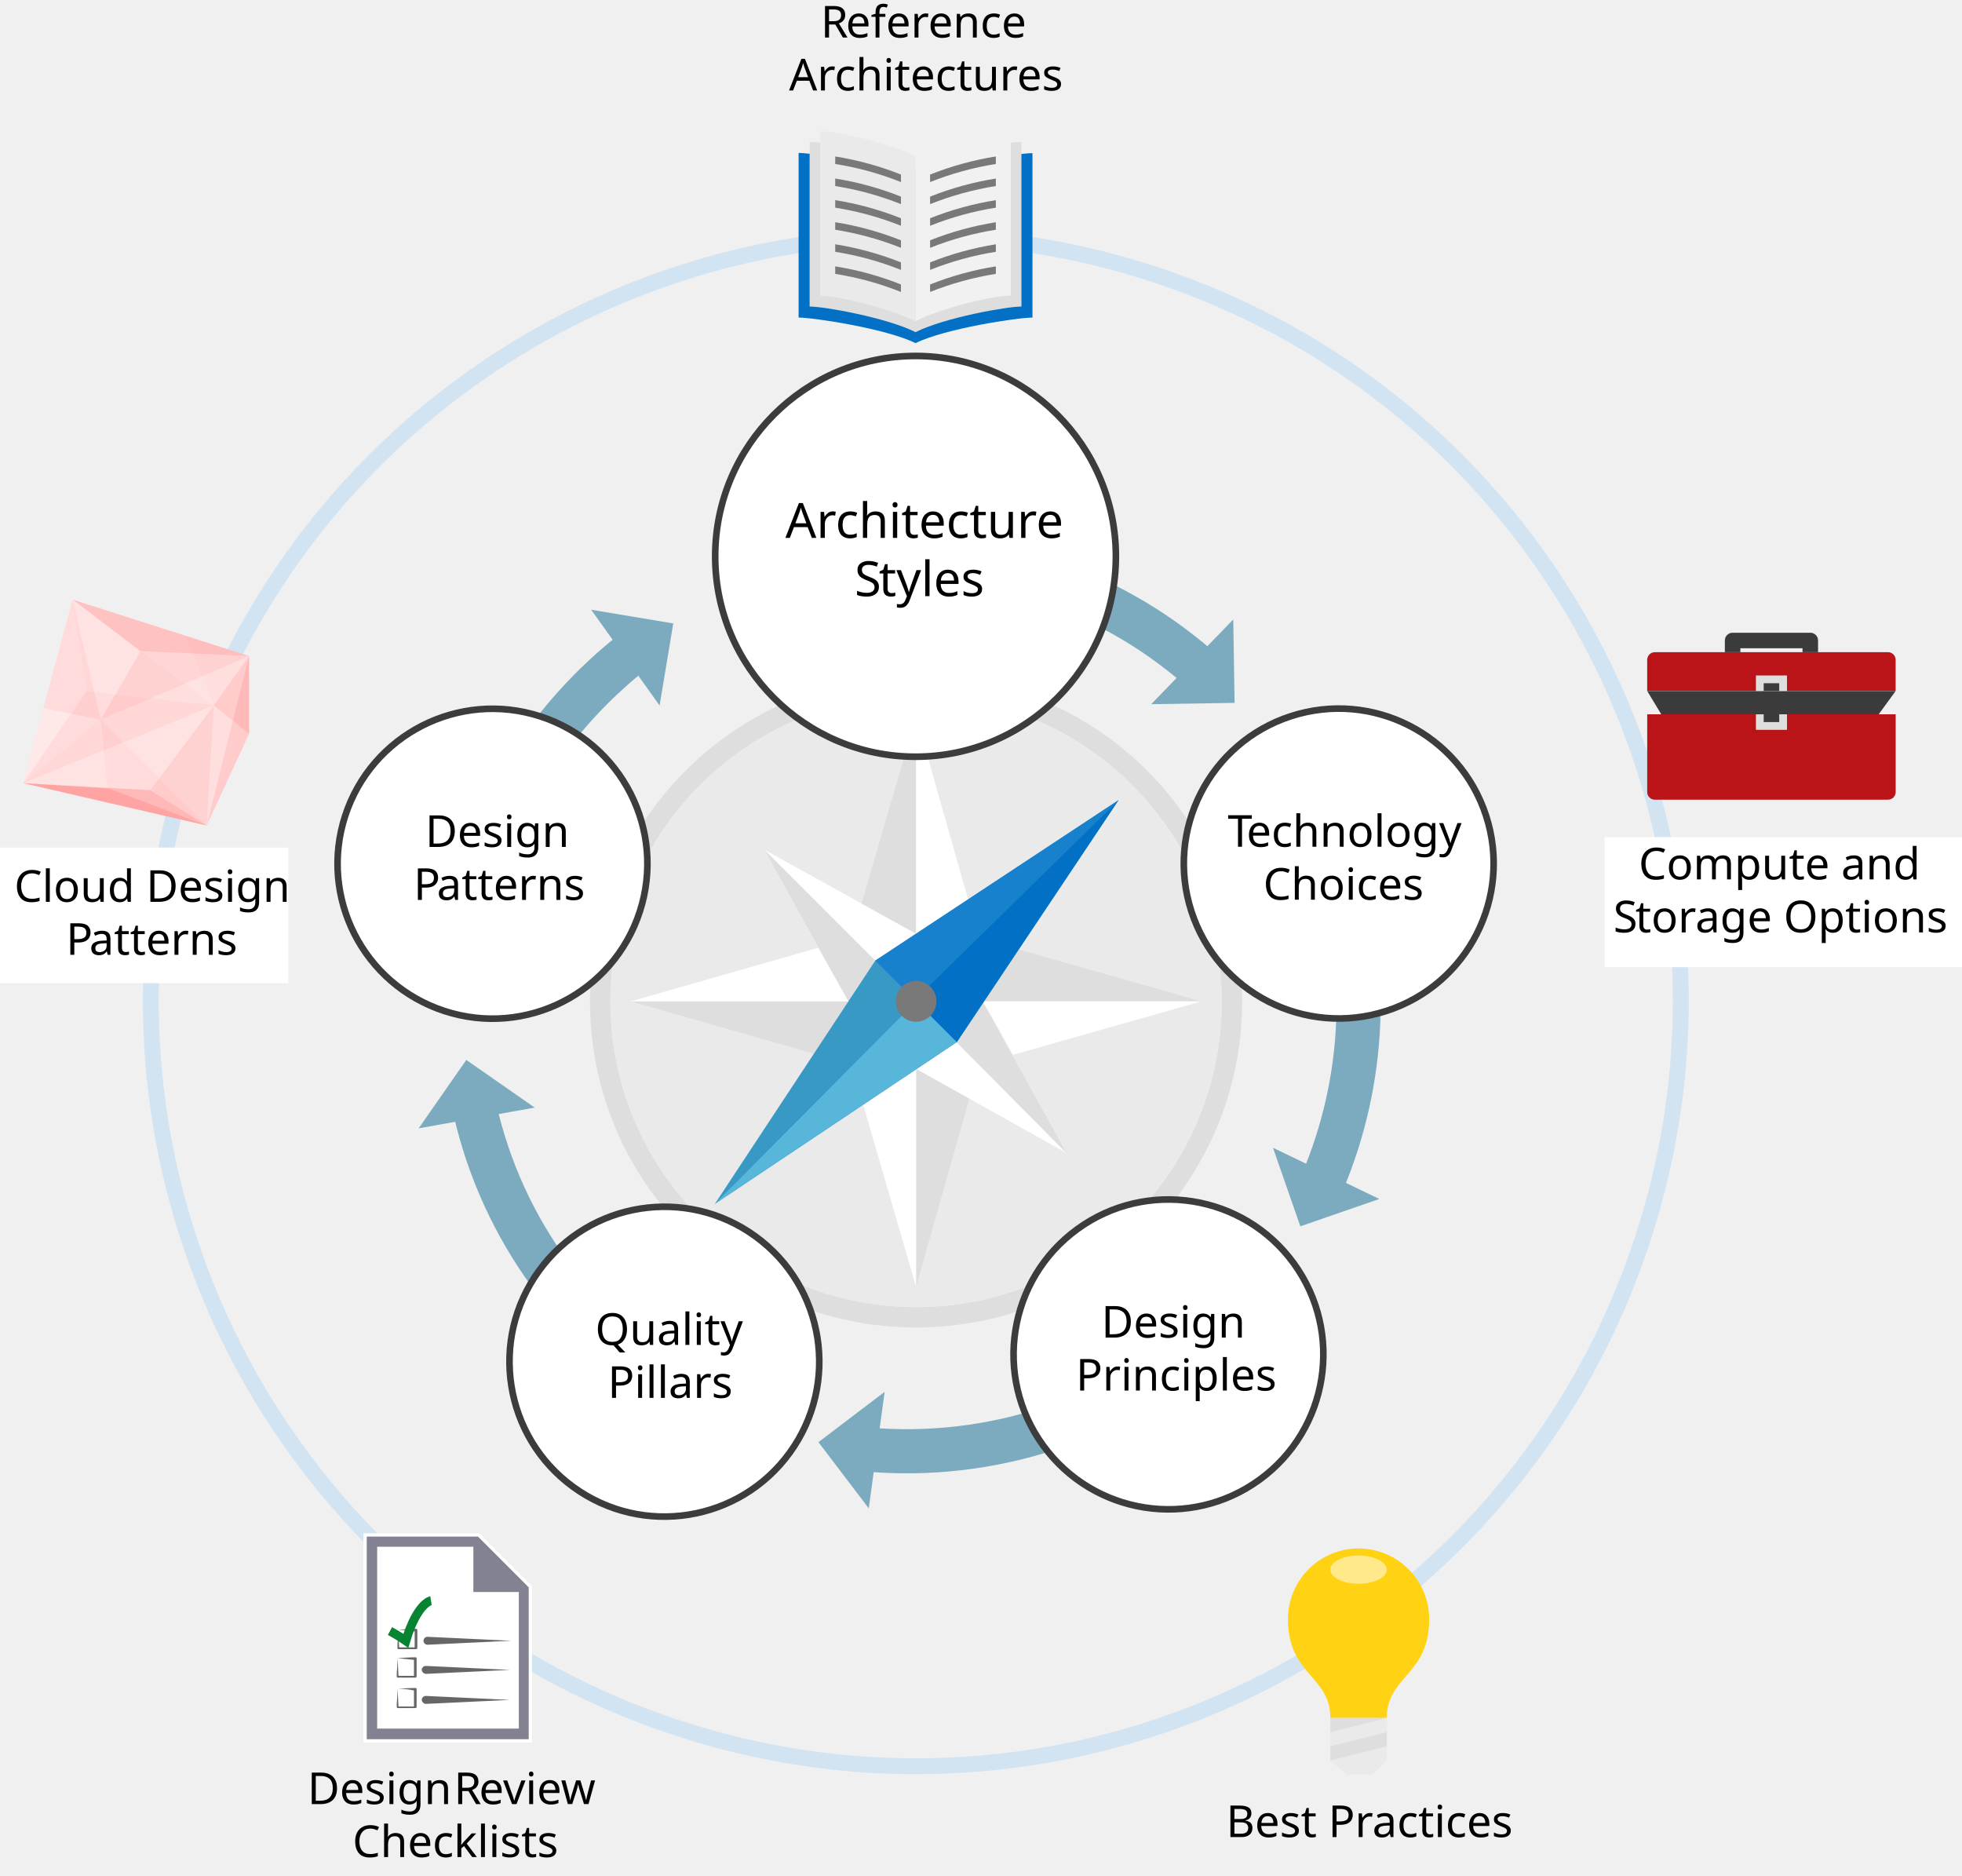
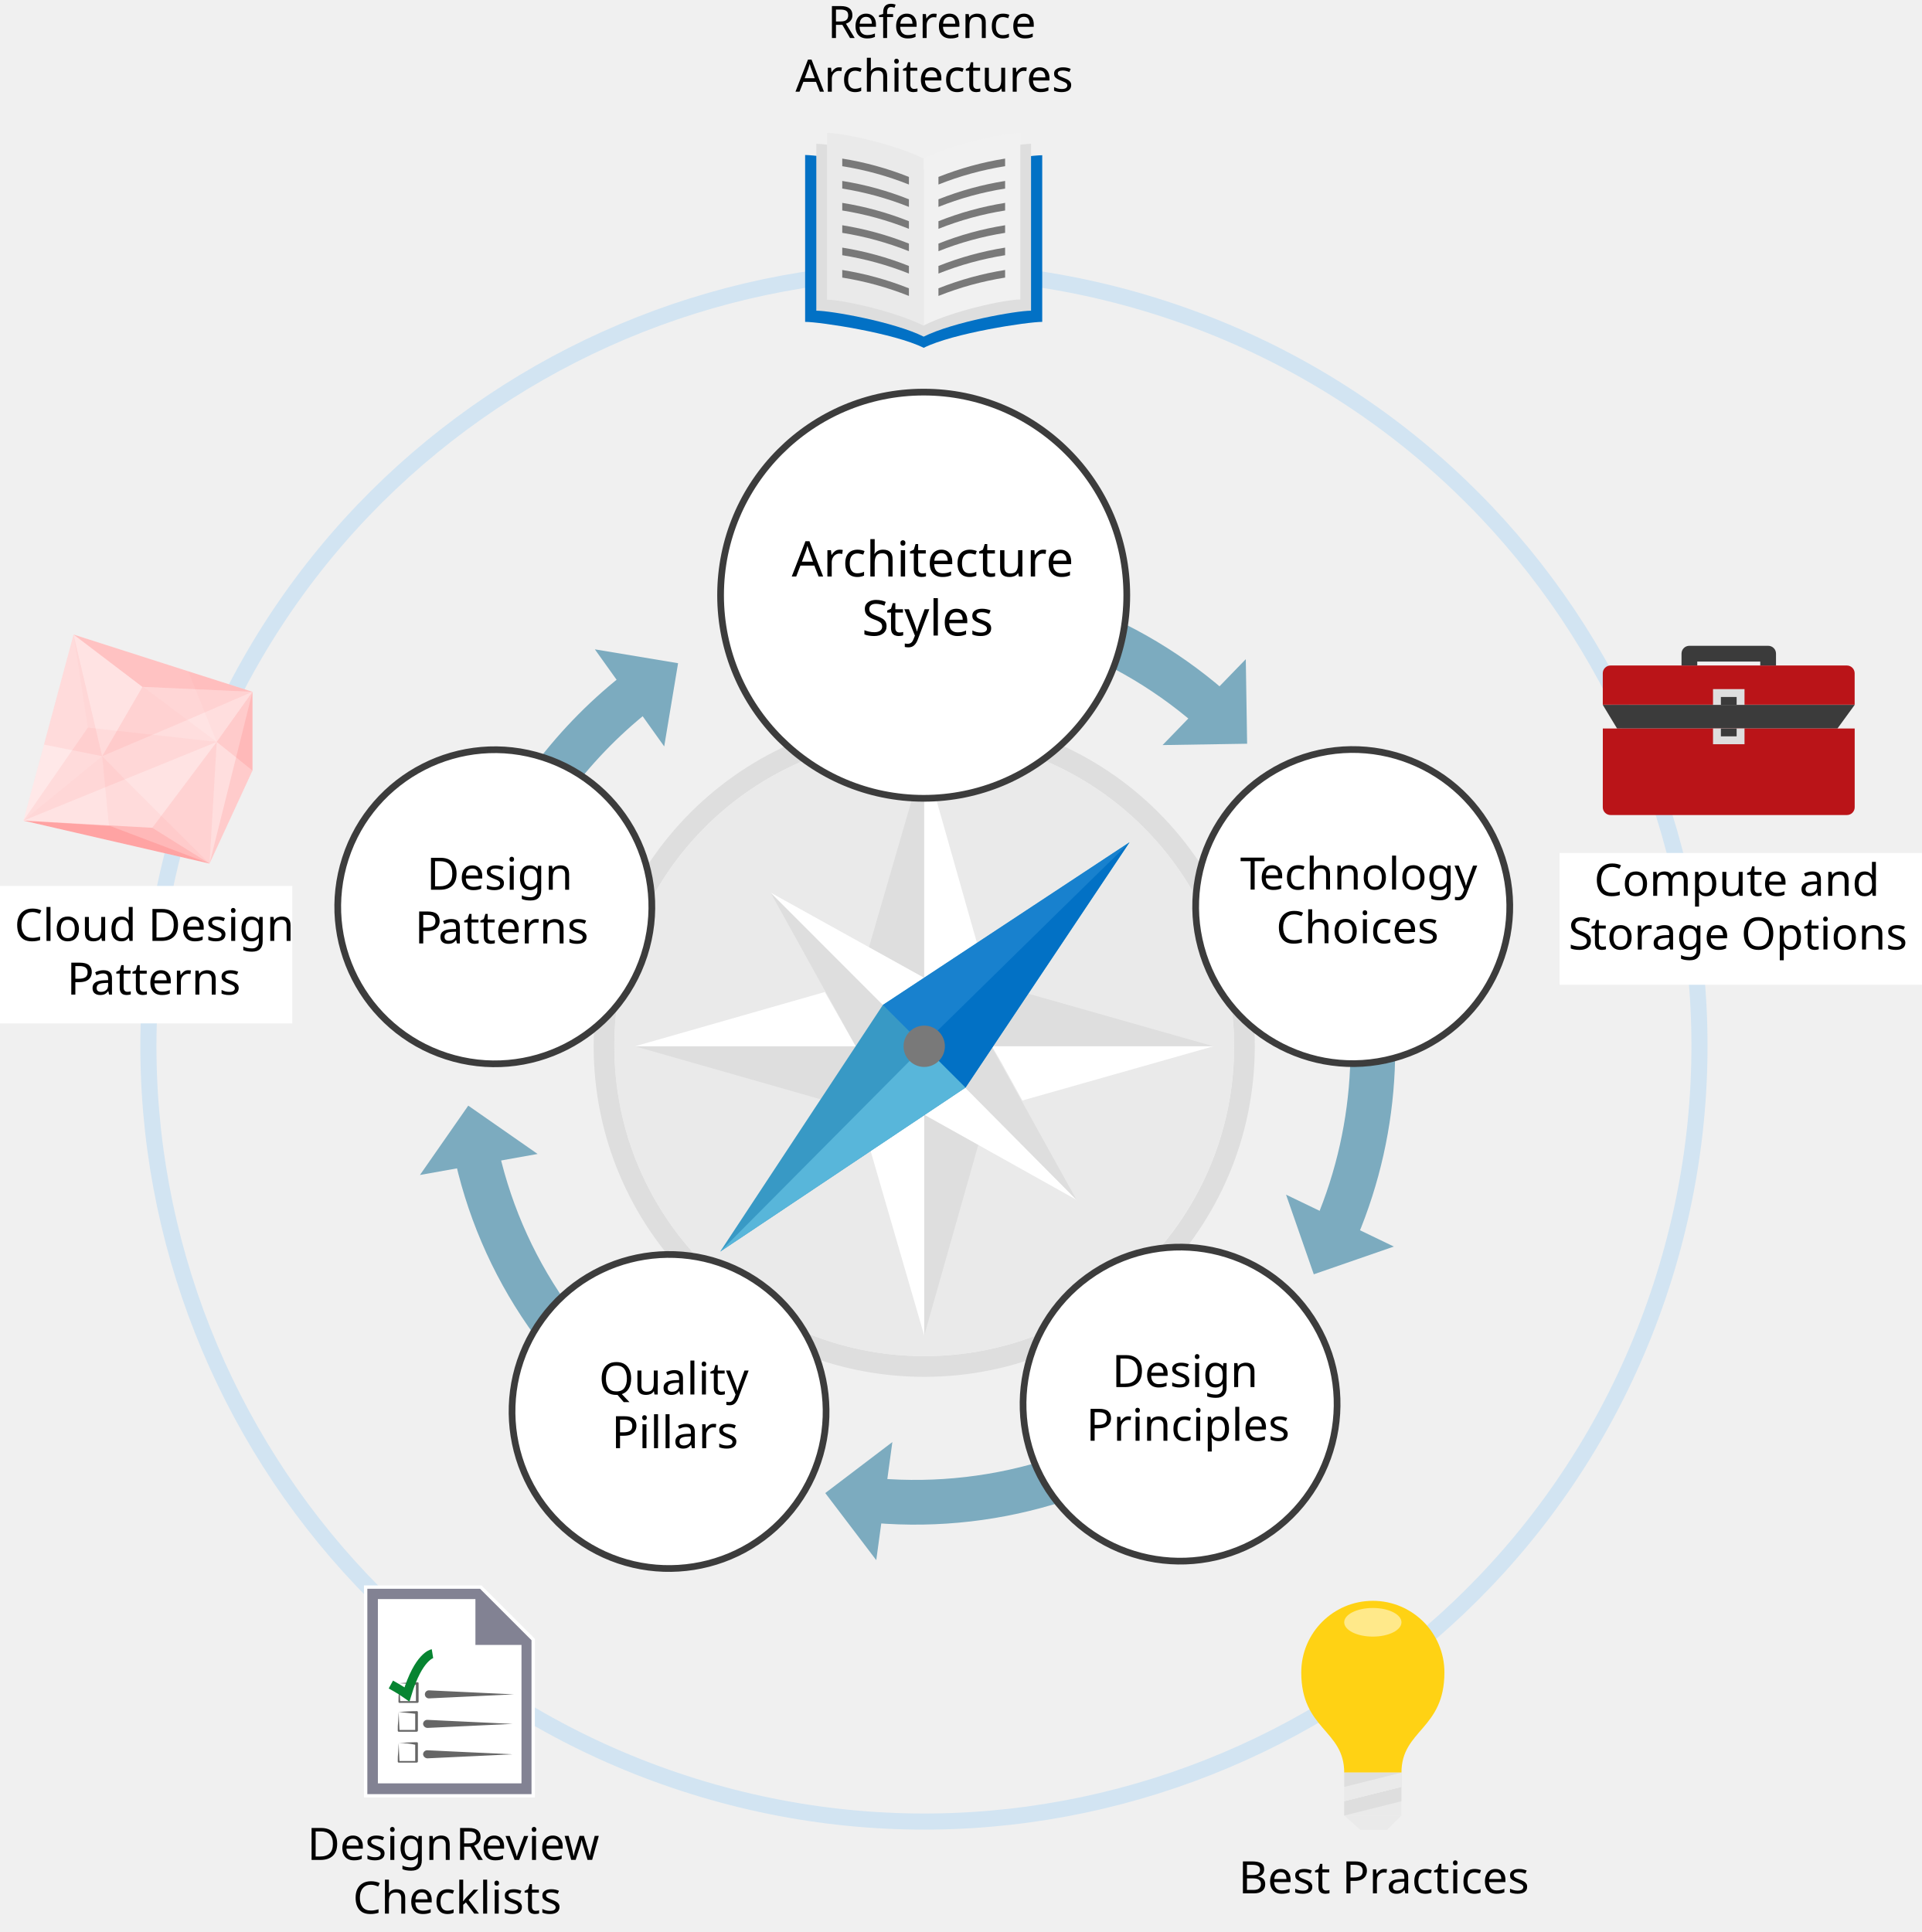
- <svg xmlns="http://www.w3.org/2000/svg" id="svg4157" width="444.61" height="424.87" viewBox="0 0 444.61 424.87">
+ <svg xmlns="http://www.w3.org/2000/svg" id="svg4157" width="429.61" height="431.87" viewBox="0 0 429.61 431.87">
  <defs>
    <style>.cls-1,.cls-2,.cls-22,.cls-24,.cls-4{fill:none;}.cls-1,.cls-4{stroke:#d2e4f2;stroke-width:3.6px;}.cls-1,.cls-14,.cls-15,.cls-2,.cls-4{stroke-linecap:round;}.cls-2{stroke:#7cabbf;stroke-width:10px;}.cls-3{fill:#7cabbf;}.cls-15,.cls-16,.cls-18,.cls-33,.cls-34,.cls-35,.cls-36,.cls-37,.cls-38,.cls-4{isolation:isolate;}.cls-16,.cls-5{fill:#5da2d7;stroke:#5da2d7;}.cls-6{fill:#dedede;}.cls-7{fill:#eaeaea;}.cls-14,.cls-15,.cls-18,.cls-20,.cls-8{fill:#fff;}.cls-9{fill:#3899c5;}.cls-10{fill:#58b6da;}.cls-11{fill:#1881ce;}.cls-12{fill:#0271c5;}.cls-13{fill:#797979;}.cls-14,.cls-15{stroke:#3c3c3c;}.cls-14,.cls-15,.cls-20{stroke-width:1.5px;}.cls-17{fill:#ffd214;}.cls-18{opacity:0.5;}.cls-19{fill:#f1f1f1;}.cls-20{stroke:#fff;stroke-miterlimit:3;}.cls-21{fill:#828293;}.cls-23{fill:#666;}.cls-24{stroke:#078431;stroke-miterlimit:10;stroke-width:2px;}.cls-25{font-size:10px;}.cls-25,.cls-27{font-family:SegoeUI, Segoe UI;}.cls-26{letter-spacing:-0.03em;}.cls-27{font-size:11px;}.cls-28{letter-spacing:-0.03em;}.cls-29{letter-spacing:-0.1em;}.cls-30{letter-spacing:-0.03em;}.cls-31{fill:#3b3b3b;}.cls-32{fill:#ba1418;}.cls-33,.cls-34,.cls-35,.cls-36,.cls-37,.cls-38{fill:red;}.cls-33{opacity:0.05;}.cls-34{opacity:0.07;}.cls-35{opacity:0.1;}.cls-36{opacity:0.2;}.cls-37{opacity:0.15;}.cls-38{opacity:0.12;}</style>
  </defs>
-   <circle id="circle5592" class="cls-1" cx="215.41" cy="246.12" r="173.31" transform="translate(-93.11 355.64) rotate(-72)" />
+   <circle id="circle5592" class="cls-1" cx="215.41" cy="246.12" r="173.31" transform="translate(-94.11 362.64) rotate(-72)" />
  <g id="circle5592-2" data-name="circle5592">
-     <path class="cls-2" d="M310.76,215a103.45,103.45,0,0,1-3.1,71.9" transform="translate(-7.89 -19.3)" />
-     <polygon class="cls-3" points="312.57 271.65 288.47 260.05 294.67 277.85 312.57 271.65" />
+     <path class="cls-2" d="M310.76,215a103.45,103.45,0,0,1-3.1,71.9" transform="translate(-8.89 -12.3)" />
+     <polygon class="cls-3" points="311.57 278.65 287.47 267.05 293.67 284.85 311.57 278.65" />
  </g>
  <g id="circle5592-3" data-name="circle5592">
-     <path class="cls-2" d="M274.06,328.45a100.87,100.87,0,0,1-28.7,14.6,103.34,103.34,0,0,1-40.6,4.7" transform="translate(-7.89 -19.3)" />
-     <polygon class="cls-3" points="196.87 341.75 200.47 315.35 185.47 326.75 196.87 341.75" />
+     <path class="cls-2" d="M274.06,328.45a100.87,100.87,0,0,1-28.7,14.6,103.34,103.34,0,0,1-40.6,4.7" transform="translate(-8.89 -12.3)" />
+     <polygon class="cls-3" points="195.87 348.75 199.47 322.35 184.47 333.75 195.87 348.75" />
  </g>
  <g id="circle5592-4" data-name="circle5592">
-     <path class="cls-2" d="M155.26,330.85a102.32,102.32,0,0,1-22.7-22.8,101,101,0,0,1-17-37.2" transform="translate(-7.89 -19.3)" />
-     <polygon class="cls-3" points="94.87 255.65 121.17 250.95 105.67 240.15 94.87 255.65" />
+     <path class="cls-2" d="M155.26,330.85a102.32,102.32,0,0,1-22.7-22.8,101,101,0,0,1-17-37.2" transform="translate(-8.89 -12.3)" />
+     <polygon class="cls-3" points="93.87 262.65 120.17 257.95 104.67 247.15 93.87 262.65" />
  </g>
  <g id="circle5592-5" data-name="circle5592">
-     <path class="cls-2" d="M212.06,145.35a101.13,101.13,0,0,1,31.8,5.1,102.25,102.25,0,0,1,35.6,20.1" transform="translate(-7.89 -19.3)" />
-     <polygon class="cls-3" points="279.47 140.35 260.87 159.55 279.77 159.25 279.47 140.35" />
+     <path class="cls-2" d="M212.06,145.35a101.13,101.13,0,0,1,31.8,5.1,102.25,102.25,0,0,1,35.6,20.1" transform="translate(-8.89 -12.3)" />
+     <polygon class="cls-3" points="278.47 147.35 259.87 166.55 278.77 166.25 278.47 147.35" />
  </g>
  <g id="circle5592-6" data-name="circle5592">
-     <path class="cls-2" d="M116.86,216.15a103.21,103.21,0,0,1,14.6-28.6,104.58,104.58,0,0,1,19.5-20.3" transform="translate(-7.89 -19.3)" />
-     <polygon class="cls-3" points="133.97 138.15 149.47 159.85 152.57 141.25 133.97 138.15" />
+     <path class="cls-2" d="M116.86,216.15a103.21,103.21,0,0,1,14.6-28.6,104.58,104.58,0,0,1,19.5-20.3" transform="translate(-8.89 -12.3)" />
+     <polygon class="cls-3" points="132.97 145.15 148.47 166.85 151.57 148.25 132.97 145.15" />
  </g>
-   <path class="cls-4" d="M-10.44-1.85" transform="translate(-7.89 -19.3)" />
-   <path class="cls-4" d="M-10.44-1.85" transform="translate(-7.89 -19.3)" />
-   <path id="path4809" class="cls-5" d="M196.76,259.05" transform="translate(-7.89 -19.3)" />
+   <path class="cls-4" d="M-10.44-1.85" transform="translate(-8.89 -12.3)" />
+   <path class="cls-4" d="M-10.44-1.85" transform="translate(-8.89 -12.3)" />
+   <path id="path4809" class="cls-5" d="M196.76,259.05" transform="translate(-8.89 -12.3)" />
  <g id="g4320">
-     <path id="path9" class="cls-6" d="M215.48,172.29a73.89,73.89,0,1,0,73.89,73.89A73.66,73.66,0,0,0,215.48,172.29Zm0,143.15a69.27,69.27,0,1,1,69.27-69.27A69.1,69.1,0,0,1,215.48,315.44Z" transform="translate(-7.89 -19.3)" />
-     <circle id="circle11" class="cls-7" cx="207.59" cy="226.88" r="69.27" />
-     <polygon id="polygon13" class="cls-6" points="207.59 162.23 195.18 204.94 195.18 204.94 203.55 209.56 207.59 211.58 207.59 208.41 207.59 162.23" />
-     <polygon id="polygon15" class="cls-6" points="211.34 244.19 207.88 242.17 207.59 242.17 207.59 242.46 207.59 245.35 207.59 291.53 219.71 248.81 211.34 244.19" />
-     <polygon id="polygon17" class="cls-8" points="207.59 162.23 219.71 204.94 219.71 204.94 211.34 209.56 207.59 211.58 207.59 208.41 207.59 162.23" />
-     <polygon id="polygon19" class="cls-8" points="203.55 244.19 207.01 242.17 207.59 242.17 207.59 242.46 207.59 245.35 207.59 291.53 195.18 248.81 203.55 244.19" />
-     <polygon id="polygon21" class="cls-6" points="142.94 226.88 185.37 239 185.37 239 189.98 230.63 192.29 226.88 189.12 226.88 142.94 226.88" />
-     <polygon id="polygon23" class="cls-6" points="224.91 222.84 222.89 226.59 222.6 226.88 223.18 226.88 226.06 226.88 272.24 226.88 229.53 214.75 224.91 222.84" />
-     <polygon id="polygon25" class="cls-8" points="142.94 226.88 185.37 214.75 185.37 214.75 189.98 222.84 192.29 226.88 189.12 226.88 142.94 226.88" />
-     <polygon id="polygon27" class="cls-8" points="224.91 230.63 222.89 227.17 222.6 226.88 223.18 226.88 226.06 226.88 272.24 226.88 229.53 239 224.91 230.63" />
-     <polygon id="polygon29" class="cls-6" points="192.29 226.88 192.29 226.88 207.59 226.88 173.25 192.53 173.25 192.53 192.29 226.88" />
-     <polygon id="polygon31" class="cls-8" points="192.29 226.88 192.29 226.88 207.59 226.88 173.25 261.22 173.25 261.22 192.29 226.88" />
-     <polygon id="polygon33" class="cls-6" points="207.59 242.17 207.59 241.88 207.59 226.88 173.25 261.22 173.25 261.22 207.59 242.17" />
-     <polygon id="polygon35" class="cls-8" points="207.59 242.17 207.59 241.88 207.59 226.88 241.65 261.22 241.65 261.22 207.59 242.17" />
-     <polygon id="polygon37" class="cls-6" points="222.6 226.88 222.6 226.88 207.59 226.88 241.65 261.22 241.65 261.22 222.6 226.88" />
-     <polygon id="polygon39" class="cls-8" points="222.6 226.88 222.6 226.88 207.59 226.88 241.65 192.53 241.65 192.53 222.6 226.88" />
-     <polygon id="polygon41" class="cls-6" points="207.59 211.58 207.59 211.87 207.59 226.88 241.65 192.53 241.65 192.53 207.59 211.58" />
-     <polygon id="polygon43" class="cls-8" points="207.59 211.58 207.59 211.87 207.59 226.88 173.25 192.53 173.25 192.53 207.59 211.58" />
-     <polygon id="polygon45" class="cls-9" points="161.99 272.77 216.83 236.11 253.48 181.28 198.35 217.64 198.35 217.64 161.99 272.77" />
-     <polygon id="polygon47" class="cls-10" points="161.99 272.77 216.83 236.11 207.59 226.88 161.99 272.77" />
-     <polygon id="polygon49" class="cls-11" points="253.48 181.28 198.35 217.64 207.59 226.88 253.48 181.28" />
-     <polygon id="polygon51" class="cls-12" points="253.48 181.28 216.83 236.11 207.3 226.59 253.48 181.28" />
-     <circle id="circle53" class="cls-13" cx="207.59" cy="226.88" r="4.62" />
+     <path id="path9" class="cls-6" d="M215.48,172.29a73.89,73.89,0,1,0,73.89,73.89A73.66,73.66,0,0,0,215.48,172.29Zm0,143.15a69.27,69.27,0,1,1,69.27-69.27A69.1,69.1,0,0,1,215.48,315.44Z" transform="translate(-8.89 -12.3)" />
+     <circle id="circle11" class="cls-7" cx="206.59" cy="233.88" r="69.27" />
+     <polygon id="polygon13" class="cls-6" points="206.59 169.23 194.18 211.94 194.18 211.94 202.55 216.56 206.59 218.58 206.59 215.41 206.59 169.23" />
+     <polygon id="polygon15" class="cls-6" points="210.34 251.19 206.88 249.17 206.59 249.17 206.59 249.46 206.59 252.35 206.59 298.53 218.71 255.81 210.34 251.19" />
+     <polygon id="polygon17" class="cls-8" points="206.59 169.23 218.71 211.94 218.71 211.94 210.34 216.56 206.59 218.58 206.59 215.41 206.59 169.23" />
+     <polygon id="polygon19" class="cls-8" points="202.55 251.19 206.01 249.17 206.59 249.17 206.59 249.46 206.59 252.35 206.59 298.53 194.18 255.81 202.55 251.19" />
+     <polygon id="polygon21" class="cls-6" points="141.94 233.88 184.37 246 184.37 246 188.98 237.63 191.29 233.88 188.12 233.88 141.94 233.88" />
+     <polygon id="polygon23" class="cls-6" points="223.91 229.84 221.89 233.59 221.6 233.88 222.18 233.88 225.06 233.88 271.24 233.88 228.53 221.75 223.91 229.84" />
+     <polygon id="polygon25" class="cls-8" points="141.94 233.88 184.37 221.75 184.37 221.75 188.98 229.84 191.29 233.88 188.12 233.88 141.94 233.88" />
+     <polygon id="polygon27" class="cls-8" points="223.91 237.63 221.89 234.17 221.6 233.88 222.18 233.88 225.06 233.88 271.24 233.88 228.53 246 223.91 237.63" />
+     <polygon id="polygon29" class="cls-6" points="191.29 233.88 191.29 233.88 206.59 233.88 172.25 199.53 172.25 199.53 191.29 233.88" />
+     <polygon id="polygon31" class="cls-8" points="191.29 233.88 191.29 233.88 206.59 233.88 172.25 268.22 172.25 268.22 191.29 233.88" />
+     <polygon id="polygon33" class="cls-6" points="206.59 249.17 206.59 248.88 206.59 233.88 172.25 268.22 172.25 268.22 206.59 249.17" />
+     <polygon id="polygon35" class="cls-8" points="206.59 249.17 206.59 248.88 206.59 233.88 240.65 268.22 240.65 268.22 206.59 249.17" />
+     <polygon id="polygon37" class="cls-6" points="221.6 233.88 221.6 233.88 206.59 233.88 240.65 268.22 240.65 268.22 221.6 233.88" />
+     <polygon id="polygon39" class="cls-8" points="221.6 233.88 221.6 233.88 206.59 233.88 240.65 199.53 240.65 199.53 221.6 233.88" />
+     <polygon id="polygon41" class="cls-6" points="206.59 218.58 206.59 218.87 206.59 233.88 240.65 199.53 240.65 199.53 206.59 218.58" />
+     <polygon id="polygon43" class="cls-8" points="206.59 218.58 206.59 218.87 206.59 233.88 172.25 199.53 172.25 199.53 206.59 218.58" />
+     <polygon id="polygon45" class="cls-9" points="160.99 279.77 215.83 243.11 252.48 188.28 197.35 224.64 197.35 224.64 160.99 279.77" />
+     <polygon id="polygon47" class="cls-10" points="160.99 279.77 215.83 243.11 206.59 233.88 160.99 279.77" />
+     <polygon id="polygon49" class="cls-11" points="252.48 188.28 197.35 224.64 206.59 233.88 252.48 188.28" />
+     <polygon id="polygon51" class="cls-12" points="252.48 188.28 215.83 243.11 206.3 233.59 252.48 188.28" />
+     <circle id="circle53" class="cls-13" cx="206.59" cy="233.88" r="4.62" />
  </g>
-   <circle id="circle5309" class="cls-14" cx="311.26" cy="214.96" r="35.1" transform="translate(-59.08 87.4) rotate(-18)" />
-   <path class="cls-15" d="M-10.44-1.85" transform="translate(-7.89 -19.3)" />
-   <path id="path5173" class="cls-5" d="M58.46,190.65" transform="translate(-7.89 -19.3)" />
-   <path class="cls-16" d="M-10.44-1.85" transform="translate(-7.89 -19.3)" />
-   <path class="cls-16" d="M-10.44-1.85" transform="translate(-7.89 -19.3)" />
-   <path id="path5185" class="cls-5" d="M208.06,167.35" transform="translate(-7.89 -19.3)" />
-   <circle id="path4715" class="cls-14" cx="207.47" cy="126.05" r="45.4" />
-   <circle id="circle4731" class="cls-14" cx="119.49" cy="215" r="35.1" transform="translate(-129.8 242.9) rotate(-72)" />
-   <circle id="circle4743" class="cls-14" cx="158.45" cy="327.82" r="35.1" transform="translate(-207.79 244.02) rotate(-54)" />
-   <circle id="circle4749" class="cls-14" cx="272.68" cy="326.16" r="35.1" transform="translate(-147.53 203.28) rotate(-36)" />
+   <circle id="circle5309" class="cls-14" cx="311.26" cy="214.96" r="35.1" transform="translate(-60.08 94.4) rotate(-18)" />
+   <path class="cls-15" d="M-10.44-1.85" transform="translate(-8.89 -12.3)" />
+   <path id="path5173" class="cls-5" d="M58.46,190.65" transform="translate(-8.89 -12.3)" />
+   <path class="cls-16" d="M-10.44-1.85" transform="translate(-8.89 -12.3)" />
+   <path class="cls-16" d="M-10.44-1.85" transform="translate(-8.89 -12.3)" />
+   <path id="path5185" class="cls-5" d="M208.06,167.35" transform="translate(-8.89 -12.3)" />
+   <circle id="path4715" class="cls-14" cx="206.47" cy="133.05" r="45.4" />
+   <circle id="circle4731" class="cls-14" cx="119.49" cy="215" r="35.1" transform="translate(-130.8 249.9) rotate(-72)" />
+   <circle id="circle4743" class="cls-14" cx="158.45" cy="327.82" r="35.1" transform="translate(-208.79 251.02) rotate(-54)" />
+   <circle id="circle4749" class="cls-14" cx="272.68" cy="326.16" r="35.1" transform="translate(-148.53 210.28) rotate(-36)" />
  <g id="g5172">
-     <path id="svg_1-0" data-name="svg 1-0" class="cls-17" d="M315.76,370.14a16,16,0,0,0-16,16c0,12.8,9.6,12.8,9.6,22.4h12.8c0-9.6,9.6-9.6,9.6-22.4A16,16,0,0,0,315.76,370.14Z" transform="translate(-7.89 -19.3)" />
-     <polygon id="svg_2-3" data-name="svg 2-3" class="cls-7" points="314.27 398.84 301.47 398.84 301.47 398.84 305.07 402.04 311.07 402.04 314.27 398.84" />
-     <rect id="svg_3-7" data-name="svg 3-7" class="cls-7" x="301.47" y="395.64" width="12.8" height="3.2" />
-     <polygon id="svg_4-1" data-name="svg 4-1" class="cls-6" points="314.27 392.44 301.47 395.64 301.47 395.64 301.47 398.84 314.27 395.64 314.27 392.44" />
-     <rect id="svg_5-5" data-name="svg 5-5" class="cls-6" x="301.47" y="389.24" width="12.8" height="3.2" />
-     <polygon id="svg_6-37" data-name="svg 6-37" class="cls-7" points="314.27 389.24 301.47 392.44 301.47 392.44 301.47 395.64 314.27 392.44 314.27 389.24" />
-     <ellipse id="svg_7-15" data-name="svg 7-15" class="cls-18" cx="307.87" cy="355.64" rx="6.4" ry="3.2" />
+     <path id="svg_1-0" data-name="svg 1-0" class="cls-17" d="M315.76,370.14a16,16,0,0,0-16,16c0,12.8,9.6,12.8,9.6,22.4h12.8c0-9.6,9.6-9.6,9.6-22.4A16,16,0,0,0,315.76,370.14Z" transform="translate(-8.89 -12.3)" />
+     <polygon id="svg_2-3" data-name="svg 2-3" class="cls-7" points="313.27 405.84 300.47 405.84 300.47 405.84 304.07 409.04 310.07 409.04 313.27 405.84" />
+     <rect id="svg_3-7" data-name="svg 3-7" class="cls-7" x="300.47" y="402.64" width="12.8" height="3.2" />
+     <polygon id="svg_4-1" data-name="svg 4-1" class="cls-6" points="313.27 399.44 300.47 402.64 300.47 402.64 300.47 405.84 313.27 402.64 313.27 399.44" />
+     <rect id="svg_5-5" data-name="svg 5-5" class="cls-6" x="300.47" y="396.24" width="12.8" height="3.2" />
+     <polygon id="svg_6-37" data-name="svg 6-37" class="cls-7" points="313.27 396.24 300.47 399.44 300.47 399.44 300.47 402.64 313.27 399.44 313.27 396.24" />
+     <ellipse id="svg_7-15" data-name="svg 7-15" class="cls-18" cx="306.87" cy="362.64" rx="6.4" ry="3.2" />
  </g>
-   <path class="cls-12" d="M215.36,59.75c-6.6-3.3-23.2-5.8-26.5-5.8v37.3c3.3,0,19.9,2.5,26.5,5.8,6.6-3.3,23.2-5.8,26.5-5.8V54C238.56,54,222,56.45,215.36,59.75Z" transform="translate(-7.89 -19.3)" />
-   <path class="cls-6" d="M215.36,57.25c-6.6-3.3-20.7-5.8-24-5.8v37.3c3.3,0,17.4,2.5,24,5.8h0c6.6-3.3,20.7-5.8,24-5.8V51.45C236.06,51.45,222,54,215.36,57.25Z" transform="translate(-7.89 -19.3)" />
-   <path class="cls-19" d="M215.36,54.75v37.3c6.6-3.3,18.2-5.8,21.6-5.8V49C233.56,49,222,51.45,215.36,54.75Z" transform="translate(-7.89 -19.3)" />
-   <path class="cls-7" d="M193.76,49v37.3c3.3,0,14.9,2.5,21.6,5.8V54.75C208.76,51.45,197.16,49,193.76,49Z" transform="translate(-7.89 -19.3)" />
-   <path class="cls-13" d="M212.06,60.55a70,70,0,0,0-14.9-4.1v-1.7a70,70,0,0,1,14.9,4.1Z" transform="translate(-7.89 -19.3)" />
-   <path class="cls-13" d="M212.06,65.55a70,70,0,0,0-14.9-4.1v-1.7a70,70,0,0,1,14.9,4.1Z" transform="translate(-7.89 -19.3)" />
-   <path class="cls-13" d="M212.06,70.45a70,70,0,0,0-14.9-4.1v-1.7a70,70,0,0,1,14.9,4.1Z" transform="translate(-7.89 -19.3)" />
-   <path class="cls-13" d="M212.06,75.45a70,70,0,0,0-14.9-4.1v-1.7a70,70,0,0,1,14.9,4.1Z" transform="translate(-7.89 -19.3)" />
-   <path class="cls-13" d="M212.06,80.45a70,70,0,0,0-14.9-4.1v-1.7a70,70,0,0,1,14.9,4.1Z" transform="translate(-7.89 -19.3)" />
-   <path class="cls-13" d="M212.06,85.45a70,70,0,0,0-14.9-4.1v-1.7a70,70,0,0,1,14.9,4.1Z" transform="translate(-7.89 -19.3)" />
-   <path class="cls-13" d="M218.66,60.55a70,70,0,0,1,14.9-4.1v-1.7a70,70,0,0,0-14.9,4.1Z" transform="translate(-7.89 -19.3)" />
-   <path class="cls-13" d="M218.66,65.55a70,70,0,0,1,14.9-4.1v-1.7a70,70,0,0,0-14.9,4.1Z" transform="translate(-7.89 -19.3)" />
-   <path class="cls-13" d="M218.66,70.45a70,70,0,0,1,14.9-4.1v-1.7a70,70,0,0,0-14.9,4.1Z" transform="translate(-7.89 -19.3)" />
-   <path class="cls-13" d="M218.66,75.45a70,70,0,0,1,14.9-4.1v-1.7a70,70,0,0,0-14.9,4.1Z" transform="translate(-7.89 -19.3)" />
-   <path class="cls-13" d="M218.66,80.45a70,70,0,0,1,14.9-4.1v-1.7a70,70,0,0,0-14.9,4.1Z" transform="translate(-7.89 -19.3)" />
-   <path class="cls-13" d="M218.66,85.45a70,70,0,0,1,14.9-4.1v-1.7a70,70,0,0,0-14.9,4.1Z" transform="translate(-7.89 -19.3)" />
-   <path class="cls-1" d="M215.36,350.55" transform="translate(-7.89 -19.3)" />
+   <path class="cls-12" d="M215.36,52.75c-6.6-3.3-23.2-5.8-26.5-5.8v37.3c3.3,0,19.9,2.5,26.5,5.8,6.6-3.3,23.2-5.8,26.5-5.8V47C238.56,47,222,49.45,215.36,52.75Z" transform="translate(-8.89 -12.3)" />
+   <path class="cls-6" d="M215.36,50.25c-6.6-3.3-20.7-5.8-24-5.8v37.3c3.3,0,17.4,2.5,24,5.8h0c6.6-3.3,20.7-5.8,24-5.8V44.45C236.06,44.45,222,47,215.36,50.25Z" transform="translate(-8.89 -12.3)" />
+   <path class="cls-19" d="M215.36,47.75v37.3c6.6-3.3,18.2-5.8,21.6-5.8V42C233.56,42,222,44.45,215.36,47.75Z" transform="translate(-8.89 -12.3)" />
+   <path class="cls-7" d="M193.76,42v37.3c3.3,0,14.9,2.5,21.6,5.8V47.75C208.76,44.45,197.16,42,193.76,42Z" transform="translate(-8.89 -12.3)" />
+   <path class="cls-13" d="M212.06,53.55a70,70,0,0,0-14.9-4.1v-1.7a70,70,0,0,1,14.9,4.1Z" transform="translate(-8.89 -12.3)" />
+   <path class="cls-13" d="M212.06,58.55a70,70,0,0,0-14.9-4.1v-1.7a70,70,0,0,1,14.9,4.1Z" transform="translate(-8.89 -12.3)" />
+   <path class="cls-13" d="M212.06,63.45a70,70,0,0,0-14.9-4.1v-1.7a70,70,0,0,1,14.9,4.1Z" transform="translate(-8.89 -12.3)" />
+   <path class="cls-13" d="M212.06,68.45a70,70,0,0,0-14.9-4.1v-1.7a70,70,0,0,1,14.9,4.1Z" transform="translate(-8.89 -12.3)" />
+   <path class="cls-13" d="M212.06,73.45a70,70,0,0,0-14.9-4.1v-1.7a70,70,0,0,1,14.9,4.1Z" transform="translate(-8.89 -12.3)" />
+   <path class="cls-13" d="M212.06,78.45a70,70,0,0,0-14.9-4.1v-1.7a70,70,0,0,1,14.9,4.1Z" transform="translate(-8.89 -12.3)" />
+   <path class="cls-13" d="M218.66,53.55a70,70,0,0,1,14.9-4.1v-1.7a70,70,0,0,0-14.9,4.1Z" transform="translate(-8.89 -12.3)" />
+   <path class="cls-13" d="M218.66,58.55a70,70,0,0,1,14.9-4.1v-1.7a70,70,0,0,0-14.9,4.1Z" transform="translate(-8.89 -12.3)" />
+   <path class="cls-13" d="M218.66,63.45a70,70,0,0,1,14.9-4.1v-1.7a70,70,0,0,0-14.9,4.1Z" transform="translate(-8.89 -12.3)" />
+   <path class="cls-13" d="M218.66,68.45a70,70,0,0,1,14.9-4.1v-1.7a70,70,0,0,0-14.9,4.1Z" transform="translate(-8.89 -12.3)" />
+   <path class="cls-13" d="M218.66,73.45a70,70,0,0,1,14.9-4.1v-1.7a70,70,0,0,0-14.9,4.1Z" transform="translate(-8.89 -12.3)" />
+   <path class="cls-13" d="M218.66,78.45a70,70,0,0,1,14.9-4.1v-1.7a70,70,0,0,0-14.9,4.1Z" transform="translate(-8.89 -12.3)" />
+   <path class="cls-1" d="M215.36,350.55" transform="translate(-8.89 -12.3)" />
  <g id="shape62-3">
-     <path id="path3361" class="cls-20" d="M116.16,367.45H91v45.9h36.7v-34.4l-11.5-11.5Z" transform="translate(-7.89 -19.3)" />
+     <path id="path3361" class="cls-20" d="M116.16,367.45H91v45.9h36.7v-34.4l-11.5-11.5Z" transform="translate(-8.89 -12.3)" />
  </g>
-   <path id="path3366" class="cls-8" d="M116.16,367.45H91v45.9h36.7v-34.4l-11.5-11.5Z" transform="translate(-7.89 -19.3)" />
-   <path id="path3371" class="cls-21" d="M116.16,367.45H91v45.9h36.7v-34.4l-11.5-11.5Zm9.2,43.5h-32v-41.2h21.8V380h10.3v30.9Z" transform="translate(-7.89 -19.3)" />
+   <path id="path3366" class="cls-8" d="M116.16,367.45H91v45.9h36.7v-34.4l-11.5-11.5Z" transform="translate(-8.89 -12.3)" />
+   <path id="path3371" class="cls-21" d="M116.16,367.45H91v45.9h36.7v-34.4l-11.5-11.5Zm9.2,43.5h-32v-41.2h21.8V380h10.3v30.9Z" transform="translate(-8.89 -12.3)" />
  <g id="shape69-17">
-     <rect id="rect3396" class="cls-22" x="83.07" y="348.15" width="36.7" height="45.8" />
+     <rect id="rect3396" class="cls-22" x="82.07" y="355.15" width="36.7" height="45.8" />
  </g>
  <g id="rect3406">
-     <rect class="cls-8" x="90.27" y="369.25" width="4.1" height="4.2" />
-     <path class="cls-23" d="M98.16,388.55c1.3-.1,2.6-.2,4.1-.2a.22.22,0,0,1,.2.2h0v4.1a.27.27,0,0,1-.3.3h-4a.22.22,0,0,1-.2-.2,17,17,0,0,1,.1-2.2Zm0,0,.1,2.2c0,.7.1,1.4.1,2l-.2-.2h4l-.3.3v-4.1l.2.2C101,388.75,99.56,388.65,98.16,388.55Z" transform="translate(-7.89 -19.3)" />
+     <rect class="cls-8" x="89.27" y="376.25" width="4.1" height="4.2" />
+     <path class="cls-23" d="M98.16,388.55c1.3-.1,2.6-.2,4.1-.2a.22.22,0,0,1,.2.2h0v4.1a.27.27,0,0,1-.3.3h-4a.22.22,0,0,1-.2-.2,17,17,0,0,1,.1-2.2Zm0,0,.1,2.2c0,.7.1,1.4.1,2l-.2-.2h4l-.3.3v-4.1l.2.2C101,388.75,99.56,388.65,98.16,388.55Z" transform="translate(-8.89 -12.3)" />
  </g>
-   <path class="cls-23" d="M104.76,390.15l19,.9-19,.9a.9.9,0,1,1,0-1.8Z" transform="translate(-7.89 -19.3)" />
-   <path class="cls-24" d="M96.26,388.85s2.2,1.2,3.6,2.2c2.6-8.6,5.7-9.1,5.7-9.1" transform="translate(-7.89 -19.3)" />
+   <path class="cls-23" d="M104.76,390.15l19,.9-19,.9a.9.9,0,1,1,0-1.8Z" transform="translate(-8.89 -12.3)" />
+   <path class="cls-24" d="M96.26,388.85s2.2,1.2,3.6,2.2c2.6-8.6,5.7-9.1,5.7-9.1" transform="translate(-8.89 -12.3)" />
  <g id="rect3406-2" data-name="rect3406">
-     <rect class="cls-8" x="90.07" y="375.75" width="4.1" height="4.2" />
-     <path class="cls-23" d="M98,395c1.3-.1,2.6-.2,4.1-.2a.22.22,0,0,1,.2.2h0v4.1a.27.27,0,0,1-.3.3H98a.22.22,0,0,1-.2-.2,17,17,0,0,1,.1-2.2Zm0,0,.1,2.2c0,.7.1,1.4.1,2L98,399h4l-.3.3v-4.1l.2.2C100.66,395.25,99.36,395.15,98,395Z" transform="translate(-7.89 -19.3)" />
+     <rect class="cls-8" x="89.07" y="382.75" width="4.1" height="4.2" />
+     <path class="cls-23" d="M98,395c1.3-.1,2.6-.2,4.1-.2a.22.22,0,0,1,.2.2h0v4.1a.27.27,0,0,1-.3.3H98a.22.22,0,0,1-.2-.2,17,17,0,0,1,.1-2.2Zm0,0,.1,2.2c0,.7.1,1.4.1,2L98,399h4l-.3.3v-4.1l.2.2C100.66,395.25,99.36,395.15,98,395Z" transform="translate(-8.89 -12.3)" />
  </g>
-   <path class="cls-23" d="M104.46,396.75l19,.9-19,.9a1,1,0,0,1-1-.9.92.92,0,0,1,1-.9Z" transform="translate(-7.89 -19.3)" />
+   <path class="cls-23" d="M104.46,396.75l19,.9-19,.9a1,1,0,0,1-1-.9.92.92,0,0,1,1-.9Z" transform="translate(-8.89 -12.3)" />
  <g id="rect3406-3" data-name="rect3406">
-     <rect class="cls-8" x="90.07" y="382.65" width="4.1" height="4.2" />
-     <path class="cls-23" d="M98,401.95c1.3-.1,2.6-.2,4.1-.2a.22.22,0,0,1,.2.2h0V406a.27.27,0,0,1-.3.3H98a.22.22,0,0,1-.2-.2,17,17,0,0,1,.1-2.2Zm0,0,.1,2.2c0,.7.1,1.4.1,2l-.2-.2h4l-.3.3v-4.1l.2.2A16.11,16.11,0,0,0,98,401.95Z" transform="translate(-7.89 -19.3)" />
+     <rect class="cls-8" x="89.07" y="389.65" width="4.1" height="4.2" />
+     <path class="cls-23" d="M98,401.95c1.3-.1,2.6-.2,4.1-.2a.22.22,0,0,1,.2.2h0V406a.27.27,0,0,1-.3.3H98a.22.22,0,0,1-.2-.2,17,17,0,0,1,.1-2.2Zm0,0,.1,2.2c0,.7.1,1.4.1,2l-.2-.2h4l-.3.3v-4.1l.2.2A16.11,16.11,0,0,0,98,401.95Z" transform="translate(-8.89 -12.3)" />
  </g>
-   <path class="cls-23" d="M104.46,403.55l19,.9-19,.9a1,1,0,0,1-1-.9.92.92,0,0,1,1-.9Z" transform="translate(-7.89 -19.3)" />
-   <text class="cls-25" transform="translate(185.99 8.5)">
+   <path class="cls-23" d="M104.46,403.55l19,.9-19,.9a1,1,0,0,1-1-.9.92.92,0,0,1,1-.9Z" transform="translate(-8.89 -12.3)" />
+   <text class="cls-25" transform="translate(184.99 8.5)">
    <tspan class="cls-26">R</tspan>
    <tspan x="5.69" y="0">eference</tspan>
    <tspan x="-7.18" y="12">Architectures</tspan>
  </text>
-   <text class="cls-27" transform="translate(177.98 121.87)">Architecture<tspan class="cls-28" x="15.68" y="13.2">S</tspan>
+   <text class="cls-27" transform="translate(176.98 128.87)">Architecture<tspan class="cls-28" x="15.68" y="13.2">S</tspan>
    <tspan x="21.17" y="13.2">tyles</tspan>
  </text>
-   <text class="cls-25" transform="translate(278.22 191.85)">
+   <text class="cls-25" transform="translate(277.22 198.85)">
    <tspan class="cls-29">T</tspan>
    <tspan x="4.26" y="0">echnology</tspan>
    <tspan x="8.04" y="12">Choices</tspan>
  </text>
-   <text class="cls-25" transform="translate(96.37 191.89)">Design<tspan class="cls-30" x="-2.64" y="12">P</tspan>
+   <text class="cls-25" transform="translate(95.37 198.89)">Design<tspan class="cls-30" x="-2.64" y="12">P</tspan>
    <tspan x="2.62" y="12">atterns</tspan>
  </text>
-   <text class="cls-25" transform="translate(134.88 304.72)">Quality<tspan x="2.84" y="12">Pillars</tspan>
+   <text class="cls-25" transform="translate(133.88 311.72)">Quality<tspan x="2.84" y="12">Pillars</tspan>
  </text>
-   <text class="cls-25" transform="translate(249.57 303.06)">Design<tspan x="-5.76" y="12">Principles</tspan>
+   <text class="cls-25" transform="translate(248.57 310.06)">Design<tspan x="-5.76" y="12">Principles</tspan>
  </text>
  <g id="g4442">
-     <polygon id="svg_1" data-name="svg 1" class="cls-31" points="373.27 156.56 429.58 156.56 429.58 156.56 425.73 161.84 376.46 161.84 373.27 156.56" />
-     <path id="svg_2" data-name="svg 2" class="cls-32" d="M381.17,181.14h56.3v17.59a1.74,1.74,0,0,1-1.76,1.76H382.92a1.74,1.74,0,0,1-1.76-1.76Z" transform="translate(-7.89 -19.3)" />
-     <path id="svg_3" data-name="svg 3" class="cls-32" d="M382.92,167.06h52.78a1.74,1.74,0,0,1,1.76,1.76v7h-56.3v-7A1.74,1.74,0,0,1,382.92,167.06Z" transform="translate(-7.89 -19.3)" />
-     <rect id="svg_4" data-name="svg 4" class="cls-6" x="397.91" y="161.84" width="7.04" height="3.52" />
-     <rect id="svg_5" data-name="svg 5" class="cls-31" x="399.67" y="161.84" width="3.52" height="1.76" />
-     <rect id="svg_6" data-name="svg 6" class="cls-6" x="397.91" y="153.04" width="7.04" height="3.52" />
-     <rect id="svg_7" data-name="svg 7" class="cls-31" x="399.67" y="154.8" width="3.52" height="1.76" />
-     <path id="svg_8" data-name="svg 8" class="cls-31" d="M398.76,164.42v2.64h3.52v-.88h14.08v.88h3.52v-2.64a1.74,1.74,0,0,0-1.76-1.76H400.52A1.74,1.74,0,0,0,398.76,164.42Z" transform="translate(-7.89 -19.3)" />
+     <polygon id="svg_1" data-name="svg 1" class="cls-31" points="358.27 157.56 414.58 157.56 414.58 157.56 410.73 162.84 361.46 162.84 358.27 157.56" />
+     <path id="svg_2" data-name="svg 2" class="cls-32" d="M367.17,175.14h56.3v17.59a1.74,1.74,0,0,1-1.76,1.76H368.92a1.74,1.74,0,0,1-1.76-1.76Z" transform="translate(-8.89 -12.3)" />
+     <path id="svg_3" data-name="svg 3" class="cls-32" d="M368.92,161.06h52.78a1.74,1.74,0,0,1,1.76,1.76v7h-56.3v-7A1.74,1.74,0,0,1,368.92,161.06Z" transform="translate(-8.89 -12.3)" />
+     <rect id="svg_4" data-name="svg 4" class="cls-6" x="382.91" y="162.84" width="7.04" height="3.52" />
+     <rect id="svg_5" data-name="svg 5" class="cls-31" x="384.67" y="162.84" width="3.52" height="1.76" />
+     <rect id="svg_6" data-name="svg 6" class="cls-6" x="382.91" y="154.04" width="7.04" height="3.52" />
+     <rect id="svg_7" data-name="svg 7" class="cls-31" x="384.67" y="155.8" width="3.52" height="1.76" />
+     <path id="svg_8" data-name="svg 8" class="cls-31" d="M384.76,158.42v2.64h3.52v-.88h14.08v.88h3.52v-2.64a1.74,1.74,0,0,0-1.76-1.76H386.52A1.74,1.74,0,0,0,384.76,158.42Z" transform="translate(-8.89 -12.3)" />
  </g>
-   <rect class="cls-8" x="363.61" y="189.67" width="81" height="29.46" />
-   <text class="cls-25" transform="translate(371.33 199.25)">Compute and<tspan class="cls-28" x="-5.73" y="12">S</tspan>
+   <rect class="cls-8" x="348.61" y="190.67" width="81" height="29.46" />
+   <text class="cls-25" transform="translate(356.33 200.25)">Compute and<tspan class="cls-28" x="-5.73" y="12">S</tspan>
    <tspan x="-0.74" y="12">torage Options</tspan>
  </text>
  <g id="svg_1-7" data-name="svg 1-7">
    <g id="Layer_1" data-name="Layer 1">
-       <polygon id="svg_2-8" data-name="svg 2-8" class="cls-8" points="56.44 148.64 42.04 144.04 42.04 144.04 16.44 135.84 9.84 160.44 5.24 177.44 46.84 187.04 56.44 166.24 56.44 148.64" />
+       <polygon id="svg_2-8" data-name="svg 2-8" class="cls-8" points="56.44 154.64 42.04 150.04 42.04 150.04 16.44 141.84 9.84 166.44 5.24 183.44 46.84 193.04 56.44 172.24 56.44 154.64" />
      <g id="svg_3-3" data-name="svg 3-3">
-         <polygon id="svg_4-9" data-name="svg 4-9" class="cls-33" points="19.64 156.64 16.44 135.84 16.44 135.84 5.24 177.44 19.64 156.64" />
-         <polygon id="svg_5-0" data-name="svg 5-0" class="cls-34" points="19.64 156.64 48.44 159.84 48.44 159.84 16.44 135.84 19.64 156.64" />
-         <polygon id="svg_6-3" data-name="svg 6-3" class="cls-35" points="48.44 159.84 19.64 156.64 19.64 156.64 5.24 177.44 48.44 159.84" />
-         <polygon id="svg_7-1" data-name="svg 7-1" class="cls-33" points="48.44 159.84 42.04 144.04 42.04 144.04 16.44 135.84 48.44 159.84" />
-         <polygon id="svg_8-7" data-name="svg 8-7" class="cls-34" points="48.44 159.84 56.44 148.64 56.44 148.64 42.04 144.04 48.44 159.84" />
-         <polygon id="svg_9" data-name="svg 9" class="cls-36" points="34.04 179.04 5.24 177.44 5.24 177.44 46.84 187.04 34.04 179.04" />
-         <polygon id="svg_10" data-name="svg 10" class="cls-37" points="56.44 148.64 48.44 159.84 48.44 159.84 56.44 166.24 56.44 148.64" />
-         <polygon id="svg_11" data-name="svg 11" class="cls-33" points="34.04 179.04 48.44 159.84 48.44 159.84 5.24 177.44 34.04 179.04" />
-         <polygon id="svg_12" data-name="svg 12" class="cls-34" points="48.44 159.84 46.84 187.04 46.84 187.04 56.44 166.24 48.44 159.84" />
-         <polygon id="svg_13" data-name="svg 13" class="cls-38" points="48.44 159.84 34.04 179.04 34.04 179.04 46.84 187.04 48.44 159.84" />
+         <polygon id="svg_4-9" data-name="svg 4-9" class="cls-33" points="19.64 162.64 16.44 141.84 16.44 141.84 5.24 183.44 19.64 162.64" />
+         <polygon id="svg_5-0" data-name="svg 5-0" class="cls-34" points="19.64 162.64 48.44 165.84 48.44 165.84 16.44 141.84 19.64 162.64" />
+         <polygon id="svg_6-3" data-name="svg 6-3" class="cls-35" points="48.44 165.84 19.64 162.64 19.64 162.64 5.24 183.44 48.44 165.84" />
+         <polygon id="svg_7-1" data-name="svg 7-1" class="cls-33" points="48.44 165.84 42.04 150.04 42.04 150.04 16.44 141.84 48.44 165.84" />
+         <polygon id="svg_8-7" data-name="svg 8-7" class="cls-34" points="48.44 165.84 56.44 154.64 56.44 154.64 42.04 150.04 48.44 165.84" />
+         <polygon id="svg_9" data-name="svg 9" class="cls-36" points="34.04 185.04 5.24 183.44 5.24 183.44 46.84 193.04 34.04 185.04" />
+         <polygon id="svg_10" data-name="svg 10" class="cls-37" points="56.44 154.64 48.44 165.84 48.44 165.84 56.44 172.24 56.44 154.64" />
+         <polygon id="svg_11" data-name="svg 11" class="cls-33" points="34.04 185.04 48.44 165.84 48.44 165.84 5.24 183.44 34.04 185.04" />
+         <polygon id="svg_12" data-name="svg 12" class="cls-34" points="48.44 165.84 46.84 193.04 46.84 193.04 56.44 172.24 48.44 165.84" />
+         <polygon id="svg_13" data-name="svg 13" class="cls-38" points="48.44 165.84 34.04 185.04 34.04 185.04 46.84 193.04 48.44 165.84" />
      </g>
      <g id="svg_14" data-name="svg 14">
-         <polygon id="svg_15" data-name="svg 15" class="cls-36" points="56.44 148.64 42.04 144.04 16.44 135.84 31.84 147.54 56.44 148.64" />
-         <polygon id="svg_16" data-name="svg 16" class="cls-33" points="22.84 163.04 31.84 147.54 31.84 147.54 16.44 135.84 22.84 163.04" />
-         <polygon id="svg_17" data-name="svg 17" class="cls-38" points="31.84 147.54 22.84 163.04 41.64 155.04 56.44 148.64 31.84 147.54" />
-         <polygon id="svg_18" data-name="svg 18" class="cls-37" points="52.74 163.44 46.84 187.04 56.44 166.24 56.44 148.64 52.74 163.44" />
-         <polygon id="svg_19" data-name="svg 19" class="cls-36" points="24.64 178.64 5.24 177.44 5.24 177.44 46.84 187.04 24.64 178.64" />
-         <polygon id="svg_20" data-name="svg 20" class="cls-34" points="24.34 178.54 23.54 170.24 22.84 163.04 5.24 177.44 24.64 178.64 24.34 178.54" />
-         <polygon id="svg_21" data-name="svg 21" class="cls-34" points="56.44 148.64 41.64 155.04 41.64 155.04 22.84 163.04 28.04 168.34 36.04 176.34 46.84 187.04 52.74 163.44 56.44 148.64" />
-         <polygon id="svg_22" data-name="svg 22" class="cls-35" points="46.84 187.04 36.04 176.34 36.04 176.34 28.04 168.34 22.84 163.04 23.54 170.24 24.34 178.54 24.64 178.64 46.84 187.04" />
-         <polygon id="svg_23" data-name="svg 23" class="cls-33" points="5.24 177.44 22.84 163.04 22.84 163.04 9.84 160.44 5.24 177.44" />
-         <polygon id="svg_24" data-name="svg 24" class="cls-35" points="9.84 160.34 22.84 163.04 16.44 135.84 9.84 160.44 22.84 163.04 9.84 160.34" />
+         <polygon id="svg_15" data-name="svg 15" class="cls-36" points="56.44 154.64 42.04 150.04 16.44 141.84 31.84 153.54 56.44 154.64" />
+         <polygon id="svg_16" data-name="svg 16" class="cls-33" points="22.84 169.04 31.84 153.54 31.84 153.54 16.44 141.84 22.84 169.04" />
+         <polygon id="svg_17" data-name="svg 17" class="cls-38" points="31.84 153.54 22.84 169.04 41.64 161.04 56.44 154.64 31.84 153.54" />
+         <polygon id="svg_18" data-name="svg 18" class="cls-37" points="52.74 169.44 46.84 193.04 56.44 172.24 56.44 154.64 52.74 169.44" />
+         <polygon id="svg_19" data-name="svg 19" class="cls-36" points="24.64 184.64 5.24 183.44 5.24 183.44 46.84 193.04 24.64 184.64" />
+         <polygon id="svg_20" data-name="svg 20" class="cls-34" points="24.34 184.54 23.54 176.24 22.84 169.04 5.24 183.44 24.64 184.64 24.34 184.54" />
+         <polygon id="svg_21" data-name="svg 21" class="cls-34" points="56.44 154.64 41.64 161.04 41.64 161.04 22.84 169.04 28.04 174.34 36.04 182.34 46.84 193.04 52.74 169.44 56.44 154.64" />
+         <polygon id="svg_22" data-name="svg 22" class="cls-35" points="46.84 193.04 36.04 182.34 36.04 182.34 28.04 174.34 22.84 169.04 23.54 176.24 24.34 184.54 24.64 184.64 46.84 193.04" />
+         <polygon id="svg_23" data-name="svg 23" class="cls-33" points="5.24 183.44 22.84 169.04 22.84 169.04 9.84 166.44 5.24 183.44" />
+         <polygon id="svg_24" data-name="svg 24" class="cls-35" points="9.84 166.34 22.84 169.04 16.44 141.84 9.84 166.44 22.84 169.04 9.84 166.34" />
      </g>
    </g>
  </g>
-   <rect class="cls-8" y="192.04" width="65.33" height="30.72" />
-   <text class="cls-25" transform="translate(3.23 204.33)">Cloud Design<tspan class="cls-30" x="11.74" y="12">P</tspan>
+   <rect class="cls-8" y="198.04" width="65.33" height="30.72" />
+   <text class="cls-25" transform="translate(3.23 210.33)">Cloud Design<tspan class="cls-30" x="11.74" y="12">P</tspan>
    <tspan x="17" y="12">atterns</tspan>
  </text>
-   <text class="cls-25" transform="translate(69.68 408.76)">Design <tspan class="cls-26" x="33.19" y="0">R</tspan>
+   <text class="cls-25" transform="translate(68.68 415.76)">Design <tspan class="cls-26" x="33.19" y="0">R</tspan>
    <tspan x="38.88" y="0">eview</tspan>
    <tspan x="10.2" y="12">Checklists</tspan>
  </text>
-   <text class="cls-25" transform="translate(277.86 416.23)">Best Practices</text>
+   <text class="cls-25" transform="translate(276.86 423.23)">Best Practices</text>
</svg>
